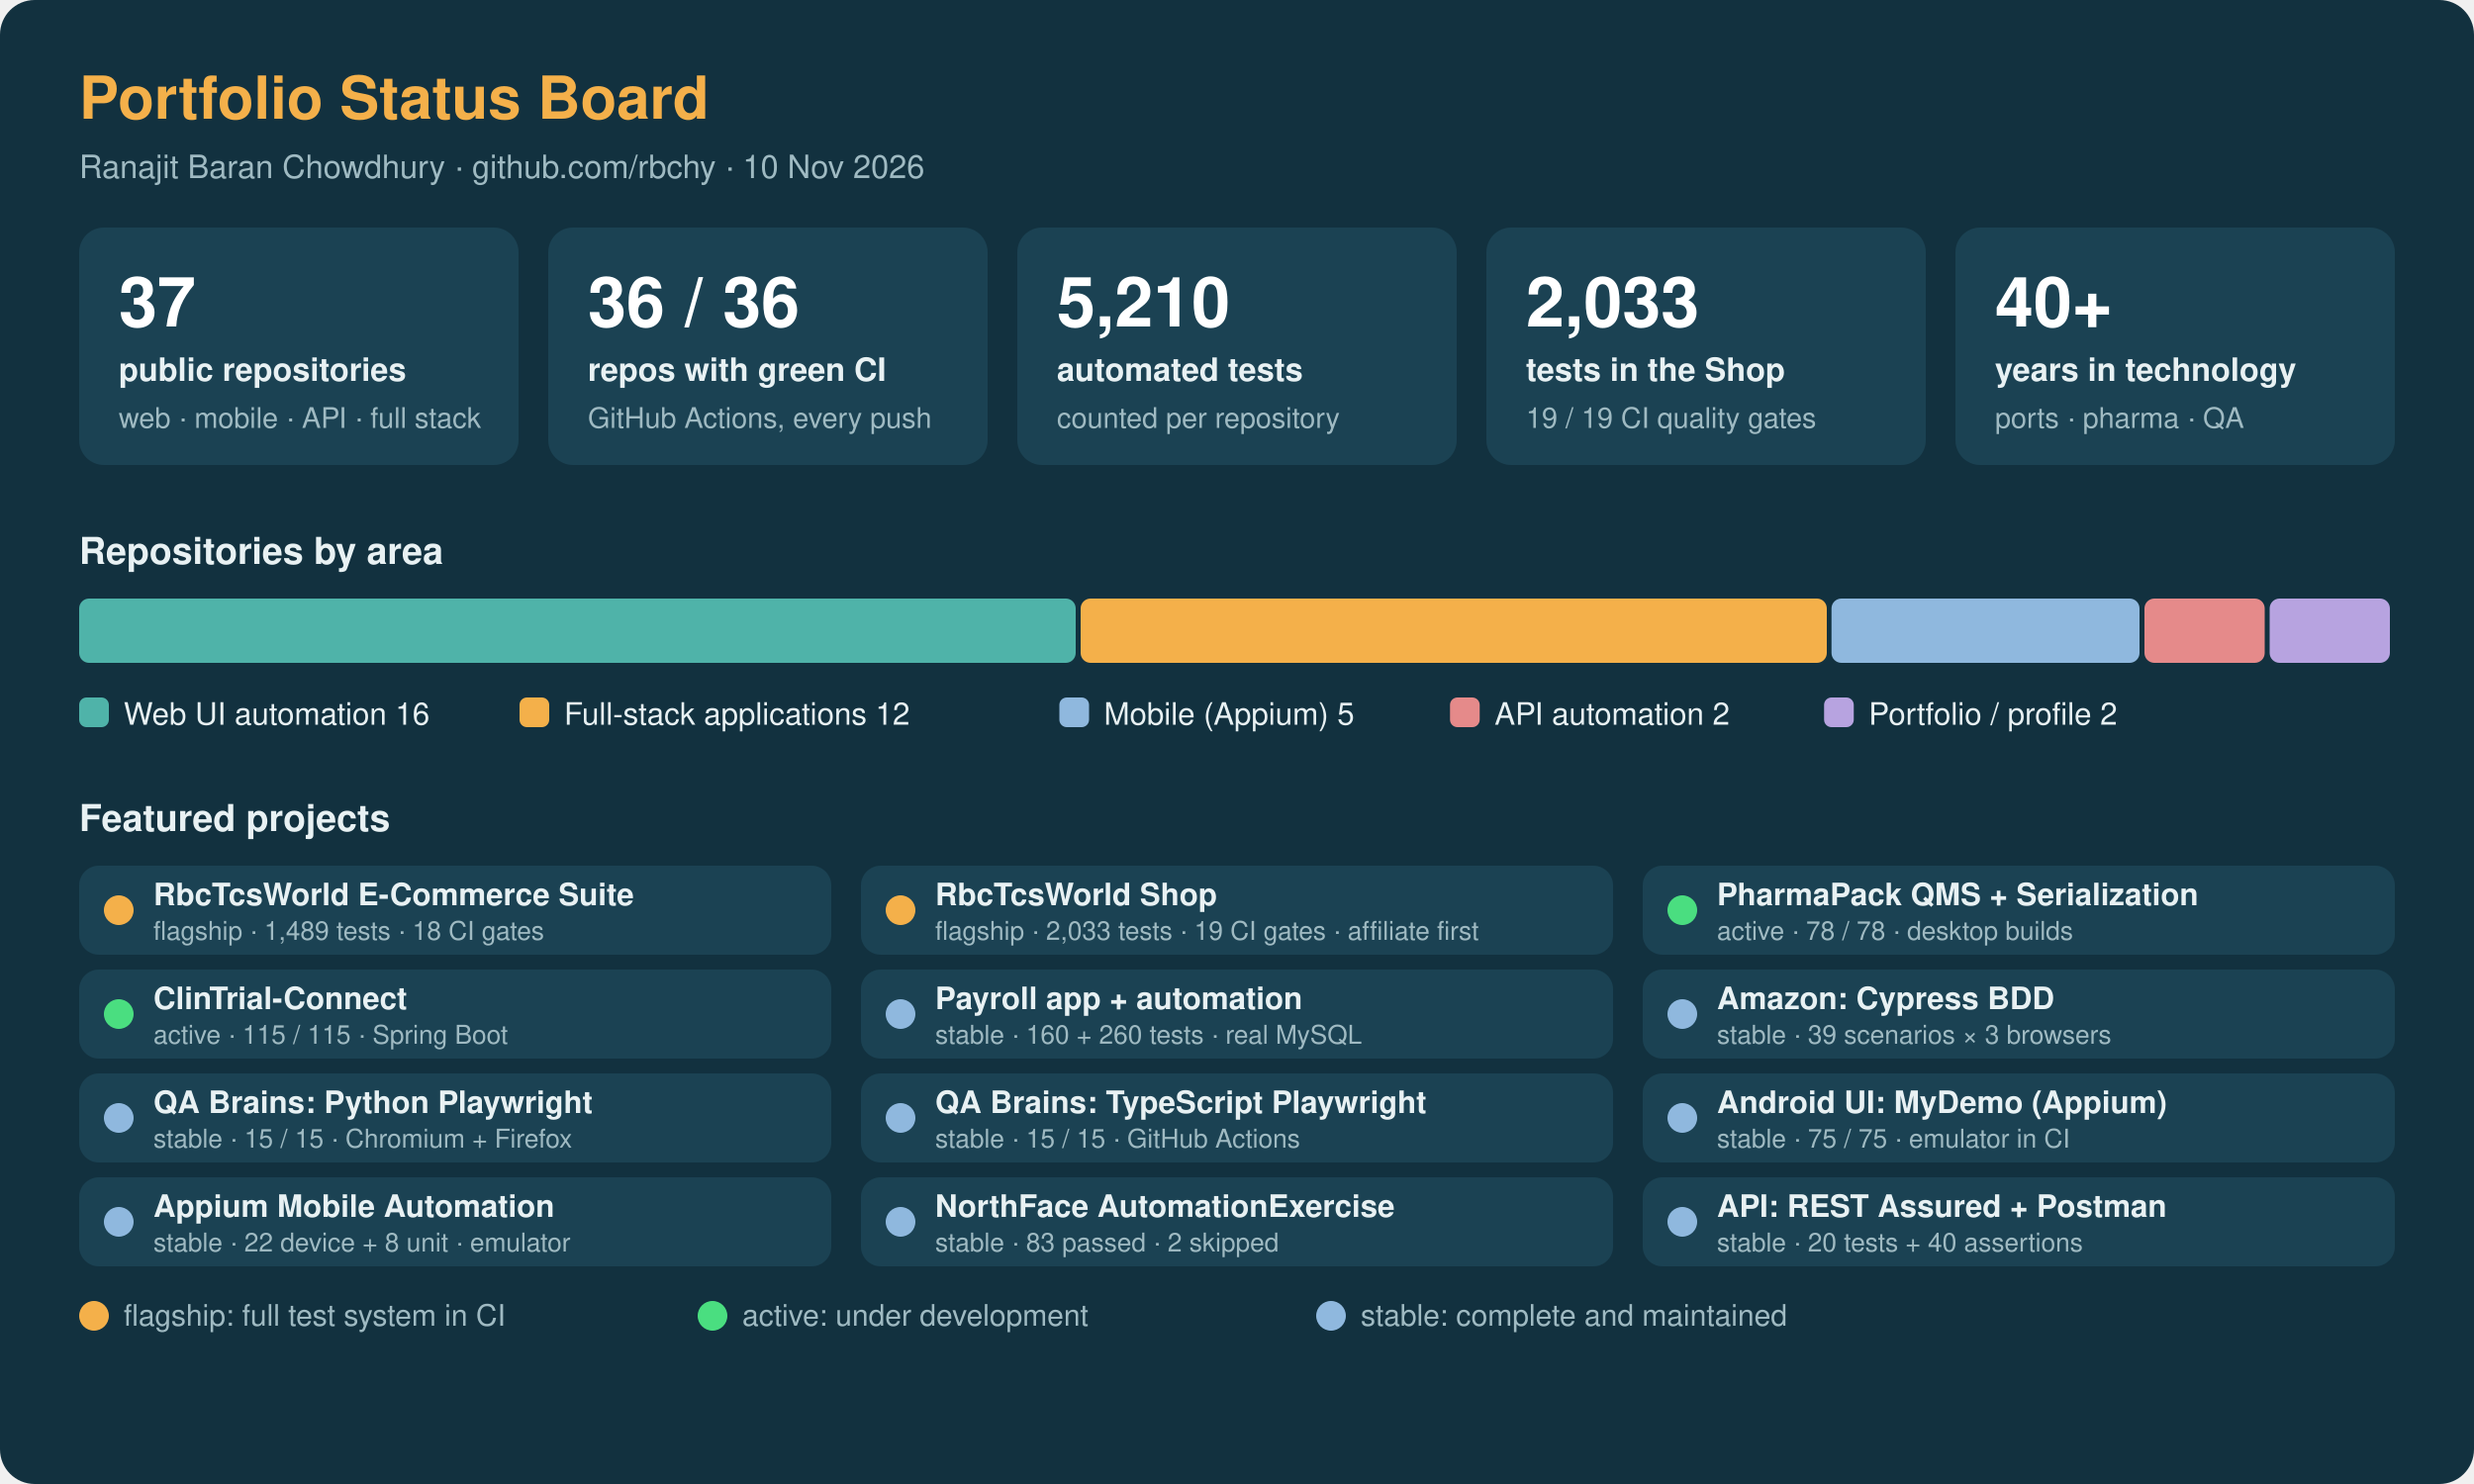
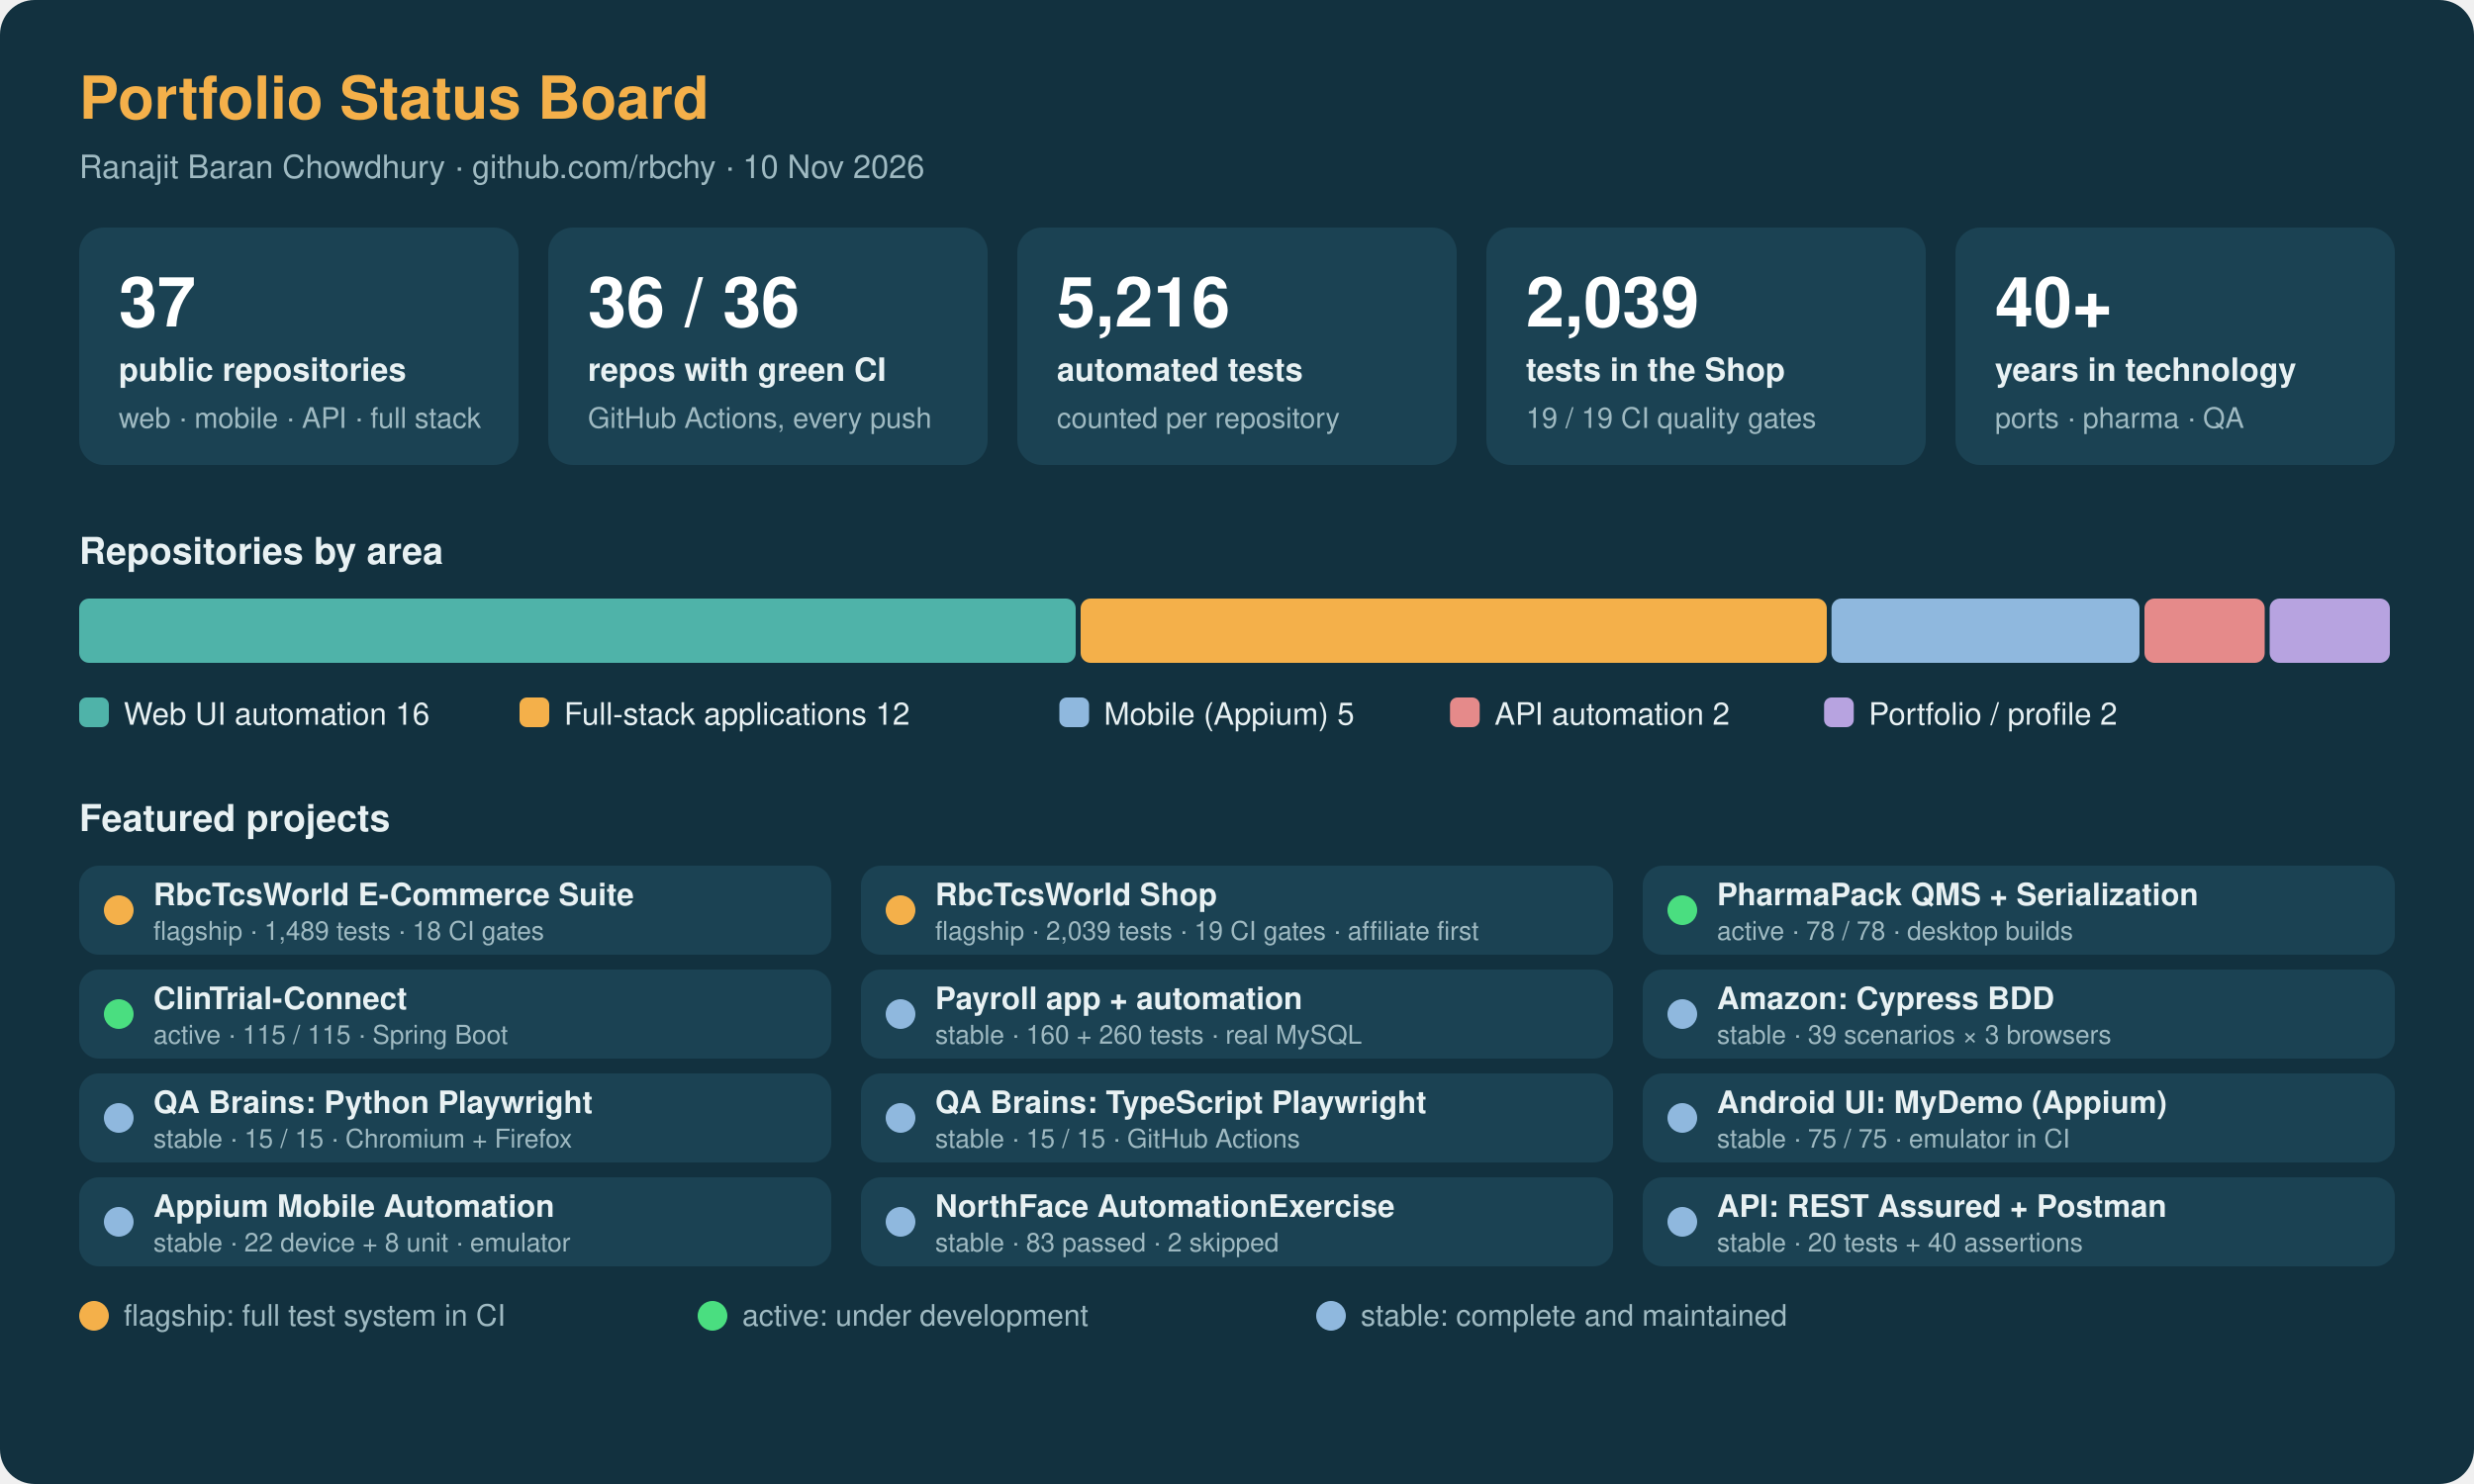
- <svg xmlns="http://www.w3.org/2000/svg" width="1000" height="600" viewBox="0 0 1000 600" role="img" aria-label="Portfolio status board, 10 Nov 2026: 37 public repositories, 36 with green CI in GitHub Actions, 5,210 automated tests across them, 2,033 tests and 19 CI gates in the Shop, 40 plus years in technology; 12 featured projects: 2 flagship, 2 active, 8 stable.">
+ <svg xmlns="http://www.w3.org/2000/svg" width="1000" height="600" viewBox="0 0 1000 600" role="img" aria-label="Portfolio status board, 10 Nov 2026: 37 public repositories, 36 with green CI in GitHub Actions, 5,216 automated tests across them, 2,039 tests and 19 CI gates in the Shop, 40 plus years in technology; 12 featured projects: 2 flagship, 2 active, 8 stable.">
  <rect width="1000" height="600" rx="14" fill="#12313f" />
  <text x="32" y="48" font-family="'Segoe UI', Helvetica, Arial, sans-serif" font-size="24" font-weight="700" fill="#f4b04a" text-anchor="start">Portfolio Status Board</text>
  <text x="32" y="72" font-family="'Segoe UI', Helvetica, Arial, sans-serif" font-size="13" font-weight="400" fill="#9fbac2" text-anchor="start">Ranajit Baran Chowdhury · github.com/rbchy · 10 Nov 2026</text>
  <rect x="32.0" y="92" width="177.6" height="96" rx="10" fill="#1b4253" />
  <text x="48.0" y="132" font-family="'Segoe UI', Helvetica, Arial, sans-serif" font-size="28" font-weight="700" fill="#ffffff" text-anchor="start">37</text>
  <text x="48.0" y="154" font-family="'Segoe UI', Helvetica, Arial, sans-serif" font-size="13" font-weight="600" fill="#e8f1f3" text-anchor="start">public repositories</text>
  <text x="48.0" y="173" font-family="'Segoe UI', Helvetica, Arial, sans-serif" font-size="11.5" font-weight="400" fill="#9fbac2" text-anchor="start">web · mobile · API · full stack</text>
  <rect x="221.6" y="92" width="177.6" height="96" rx="10" fill="#1b4253" />
  <text x="237.6" y="132" font-family="'Segoe UI', Helvetica, Arial, sans-serif" font-size="28" font-weight="700" fill="#ffffff" text-anchor="start">36 / 36</text>
  <text x="237.6" y="154" font-family="'Segoe UI', Helvetica, Arial, sans-serif" font-size="13" font-weight="600" fill="#e8f1f3" text-anchor="start">repos with green CI</text>
  <text x="237.6" y="173" font-family="'Segoe UI', Helvetica, Arial, sans-serif" font-size="11.5" font-weight="400" fill="#9fbac2" text-anchor="start">GitHub Actions, every push</text>
  <rect x="411.2" y="92" width="177.6" height="96" rx="10" fill="#1b4253" />
-   <text x="427.2" y="132" font-family="'Segoe UI', Helvetica, Arial, sans-serif" font-size="28" font-weight="700" fill="#ffffff" text-anchor="start">5,210</text>
+   <text x="427.2" y="132" font-family="'Segoe UI', Helvetica, Arial, sans-serif" font-size="28" font-weight="700" fill="#ffffff" text-anchor="start">5,216</text>
  <text x="427.2" y="154" font-family="'Segoe UI', Helvetica, Arial, sans-serif" font-size="13" font-weight="600" fill="#e8f1f3" text-anchor="start">automated tests</text>
  <text x="427.2" y="173" font-family="'Segoe UI', Helvetica, Arial, sans-serif" font-size="11.5" font-weight="400" fill="#9fbac2" text-anchor="start">counted per repository</text>
  <rect x="600.8" y="92" width="177.6" height="96" rx="10" fill="#1b4253" />
-   <text x="616.8" y="132" font-family="'Segoe UI', Helvetica, Arial, sans-serif" font-size="28" font-weight="700" fill="#ffffff" text-anchor="start">2,033</text>
+   <text x="616.8" y="132" font-family="'Segoe UI', Helvetica, Arial, sans-serif" font-size="28" font-weight="700" fill="#ffffff" text-anchor="start">2,039</text>
  <text x="616.8" y="154" font-family="'Segoe UI', Helvetica, Arial, sans-serif" font-size="13" font-weight="600" fill="#e8f1f3" text-anchor="start">tests in the Shop</text>
  <text x="616.8" y="173" font-family="'Segoe UI', Helvetica, Arial, sans-serif" font-size="11.5" font-weight="400" fill="#9fbac2" text-anchor="start">19 / 19 CI quality gates</text>
  <rect x="790.4" y="92" width="177.6" height="96" rx="10" fill="#1b4253" />
  <text x="806.4" y="132" font-family="'Segoe UI', Helvetica, Arial, sans-serif" font-size="28" font-weight="700" fill="#ffffff" text-anchor="start">40+</text>
  <text x="806.4" y="154" font-family="'Segoe UI', Helvetica, Arial, sans-serif" font-size="13" font-weight="600" fill="#e8f1f3" text-anchor="start">years in technology</text>
  <text x="806.4" y="173" font-family="'Segoe UI', Helvetica, Arial, sans-serif" font-size="11.5" font-weight="400" fill="#9fbac2" text-anchor="start">ports · pharma · QA</text>
  <text x="32" y="228" font-family="'Segoe UI', Helvetica, Arial, sans-serif" font-size="15" font-weight="700" fill="#e8f1f3" text-anchor="start">Repositories by area</text>
  <rect x="32.0" y="242" width="402.8" height="26" rx="4" fill="#4fb3a9" />
  <rect x="436.8" y="242" width="301.6" height="26" rx="4" fill="#f4b04a" />
  <rect x="740.3" y="242" width="124.5" height="26" rx="4" fill="#8fb8de" />
  <rect x="866.8" y="242" width="48.6" height="26" rx="4" fill="#e58a8a" />
  <rect x="917.4" y="242" width="48.6" height="26" rx="4" fill="#b7a3e0" />
  <rect x="32" y="282" width="12" height="12" rx="3" fill="#4fb3a9" />
  <text x="50" y="293" font-family="'Segoe UI', Helvetica, Arial, sans-serif" font-size="12.5" font-weight="400" fill="#e8f1f3" text-anchor="start">Web UI automation 16</text>
  <rect x="210.0" y="282" width="12" height="12" rx="3" fill="#f4b04a" />
  <text x="228.0" y="293" font-family="'Segoe UI', Helvetica, Arial, sans-serif" font-size="12.5" font-weight="400" fill="#e8f1f3" text-anchor="start">Full-stack applications 12</text>
  <rect x="428.2" y="282" width="12" height="12" rx="3" fill="#8fb8de" />
  <text x="446.2" y="293" font-family="'Segoe UI', Helvetica, Arial, sans-serif" font-size="12.5" font-weight="400" fill="#e8f1f3" text-anchor="start">Mobile (Appium) 5</text>
  <rect x="586.1" y="282" width="12" height="12" rx="3" fill="#e58a8a" />
  <text x="604.1" y="293" font-family="'Segoe UI', Helvetica, Arial, sans-serif" font-size="12.5" font-weight="400" fill="#e8f1f3" text-anchor="start">API automation 2</text>
  <rect x="737.3" y="282" width="12" height="12" rx="3" fill="#b7a3e0" />
  <text x="755.3" y="293" font-family="'Segoe UI', Helvetica, Arial, sans-serif" font-size="12.5" font-weight="400" fill="#e8f1f3" text-anchor="start">Portfolio / profile 2</text>
  <text x="32" y="336" font-family="'Segoe UI', Helvetica, Arial, sans-serif" font-size="15" font-weight="700" fill="#e8f1f3" text-anchor="start">Featured projects</text>
  <rect x="32.0" y="350" width="304.0" height="36" rx="8" fill="#1b4253" />
  <circle cx="48.0" cy="368" r="6" fill="#f4b04a" />
  <text x="62.0" y="366" font-family="'Segoe UI', Helvetica, Arial, sans-serif" font-size="12.5" font-weight="600" fill="#e8f1f3" text-anchor="start">RbcTcsWorld E-Commerce Suite</text>
  <text x="62.0" y="380" font-family="'Segoe UI', Helvetica, Arial, sans-serif" font-size="10.5" font-weight="400" fill="#9fbac2" text-anchor="start">flagship · 1,489 tests · 18 CI gates</text>
  <rect x="348.0" y="350" width="304.0" height="36" rx="8" fill="#1b4253" />
  <circle cx="364.0" cy="368" r="6" fill="#f4b04a" />
  <text x="378.0" y="366" font-family="'Segoe UI', Helvetica, Arial, sans-serif" font-size="12.5" font-weight="600" fill="#e8f1f3" text-anchor="start">RbcTcsWorld Shop</text>
-   <text x="378.0" y="380" font-family="'Segoe UI', Helvetica, Arial, sans-serif" font-size="10.5" font-weight="400" fill="#9fbac2" text-anchor="start">flagship · 2,033 tests · 19 CI gates · affiliate first</text>
+   <text x="378.0" y="380" font-family="'Segoe UI', Helvetica, Arial, sans-serif" font-size="10.5" font-weight="400" fill="#9fbac2" text-anchor="start">flagship · 2,039 tests · 19 CI gates · affiliate first</text>
  <rect x="664.0" y="350" width="304.0" height="36" rx="8" fill="#1b4253" />
  <circle cx="680.0" cy="368" r="6" fill="#4ade80" />
  <text x="694.0" y="366" font-family="'Segoe UI', Helvetica, Arial, sans-serif" font-size="12.5" font-weight="600" fill="#e8f1f3" text-anchor="start">PharmaPack QMS + Serialization</text>
  <text x="694.0" y="380" font-family="'Segoe UI', Helvetica, Arial, sans-serif" font-size="10.5" font-weight="400" fill="#9fbac2" text-anchor="start">active · 78 / 78 · desktop builds</text>
  <rect x="32.0" y="392" width="304.0" height="36" rx="8" fill="#1b4253" />
  <circle cx="48.0" cy="410" r="6" fill="#4ade80" />
  <text x="62.0" y="408" font-family="'Segoe UI', Helvetica, Arial, sans-serif" font-size="12.5" font-weight="600" fill="#e8f1f3" text-anchor="start">ClinTrial-Connect</text>
  <text x="62.0" y="422" font-family="'Segoe UI', Helvetica, Arial, sans-serif" font-size="10.5" font-weight="400" fill="#9fbac2" text-anchor="start">active · 115 / 115 · Spring Boot</text>
  <rect x="348.0" y="392" width="304.0" height="36" rx="8" fill="#1b4253" />
  <circle cx="364.0" cy="410" r="6" fill="#8fb8de" />
  <text x="378.0" y="408" font-family="'Segoe UI', Helvetica, Arial, sans-serif" font-size="12.5" font-weight="600" fill="#e8f1f3" text-anchor="start">Payroll app + automation</text>
  <text x="378.0" y="422" font-family="'Segoe UI', Helvetica, Arial, sans-serif" font-size="10.5" font-weight="400" fill="#9fbac2" text-anchor="start">stable · 160 + 260 tests · real MySQL</text>
  <rect x="664.0" y="392" width="304.0" height="36" rx="8" fill="#1b4253" />
  <circle cx="680.0" cy="410" r="6" fill="#8fb8de" />
  <text x="694.0" y="408" font-family="'Segoe UI', Helvetica, Arial, sans-serif" font-size="12.5" font-weight="600" fill="#e8f1f3" text-anchor="start">Amazon: Cypress BDD</text>
  <text x="694.0" y="422" font-family="'Segoe UI', Helvetica, Arial, sans-serif" font-size="10.5" font-weight="400" fill="#9fbac2" text-anchor="start">stable · 39 scenarios × 3 browsers</text>
  <rect x="32.0" y="434" width="304.0" height="36" rx="8" fill="#1b4253" />
  <circle cx="48.0" cy="452" r="6" fill="#8fb8de" />
  <text x="62.0" y="450" font-family="'Segoe UI', Helvetica, Arial, sans-serif" font-size="12.5" font-weight="600" fill="#e8f1f3" text-anchor="start">QA Brains: Python Playwright</text>
  <text x="62.0" y="464" font-family="'Segoe UI', Helvetica, Arial, sans-serif" font-size="10.5" font-weight="400" fill="#9fbac2" text-anchor="start">stable · 15 / 15 · Chromium + Firefox</text>
  <rect x="348.0" y="434" width="304.0" height="36" rx="8" fill="#1b4253" />
  <circle cx="364.0" cy="452" r="6" fill="#8fb8de" />
  <text x="378.0" y="450" font-family="'Segoe UI', Helvetica, Arial, sans-serif" font-size="12.5" font-weight="600" fill="#e8f1f3" text-anchor="start">QA Brains: TypeScript Playwright</text>
  <text x="378.0" y="464" font-family="'Segoe UI', Helvetica, Arial, sans-serif" font-size="10.5" font-weight="400" fill="#9fbac2" text-anchor="start">stable · 15 / 15 · GitHub Actions</text>
  <rect x="664.0" y="434" width="304.0" height="36" rx="8" fill="#1b4253" />
  <circle cx="680.0" cy="452" r="6" fill="#8fb8de" />
  <text x="694.0" y="450" font-family="'Segoe UI', Helvetica, Arial, sans-serif" font-size="12.5" font-weight="600" fill="#e8f1f3" text-anchor="start">Android UI: MyDemo (Appium)</text>
  <text x="694.0" y="464" font-family="'Segoe UI', Helvetica, Arial, sans-serif" font-size="10.5" font-weight="400" fill="#9fbac2" text-anchor="start">stable · 75 / 75 · emulator in CI</text>
  <rect x="32.0" y="476" width="304.0" height="36" rx="8" fill="#1b4253" />
  <circle cx="48.0" cy="494" r="6" fill="#8fb8de" />
  <text x="62.0" y="492" font-family="'Segoe UI', Helvetica, Arial, sans-serif" font-size="12.5" font-weight="600" fill="#e8f1f3" text-anchor="start">Appium Mobile Automation</text>
  <text x="62.0" y="506" font-family="'Segoe UI', Helvetica, Arial, sans-serif" font-size="10.5" font-weight="400" fill="#9fbac2" text-anchor="start">stable · 22 device + 8 unit · emulator</text>
  <rect x="348.0" y="476" width="304.0" height="36" rx="8" fill="#1b4253" />
  <circle cx="364.0" cy="494" r="6" fill="#8fb8de" />
  <text x="378.0" y="492" font-family="'Segoe UI', Helvetica, Arial, sans-serif" font-size="12.5" font-weight="600" fill="#e8f1f3" text-anchor="start">NorthFace AutomationExercise</text>
  <text x="378.0" y="506" font-family="'Segoe UI', Helvetica, Arial, sans-serif" font-size="10.5" font-weight="400" fill="#9fbac2" text-anchor="start">stable · 83 passed · 2 skipped</text>
  <rect x="664.0" y="476" width="304.0" height="36" rx="8" fill="#1b4253" />
  <circle cx="680.0" cy="494" r="6" fill="#8fb8de" />
  <text x="694.0" y="492" font-family="'Segoe UI', Helvetica, Arial, sans-serif" font-size="12.5" font-weight="600" fill="#e8f1f3" text-anchor="start">API: REST Assured + Postman</text>
  <text x="694.0" y="506" font-family="'Segoe UI', Helvetica, Arial, sans-serif" font-size="10.5" font-weight="400" fill="#9fbac2" text-anchor="start">stable · 20 tests + 40 assertions</text>
  <circle cx="38" cy="532" r="6" fill="#f4b04a" />
  <text x="50" y="536" font-family="'Segoe UI', Helvetica, Arial, sans-serif" font-size="12" font-weight="400" fill="#9fbac2" text-anchor="start">flagship: full test system in CI</text>
  <circle cx="288" cy="532" r="6" fill="#4ade80" />
  <text x="300" y="536" font-family="'Segoe UI', Helvetica, Arial, sans-serif" font-size="12" font-weight="400" fill="#9fbac2" text-anchor="start">active: under development</text>
  <circle cx="538" cy="532" r="6" fill="#8fb8de" />
  <text x="550" y="536" font-family="'Segoe UI', Helvetica, Arial, sans-serif" font-size="12" font-weight="400" fill="#9fbac2" text-anchor="start">stable: complete and maintained</text>
</svg>
